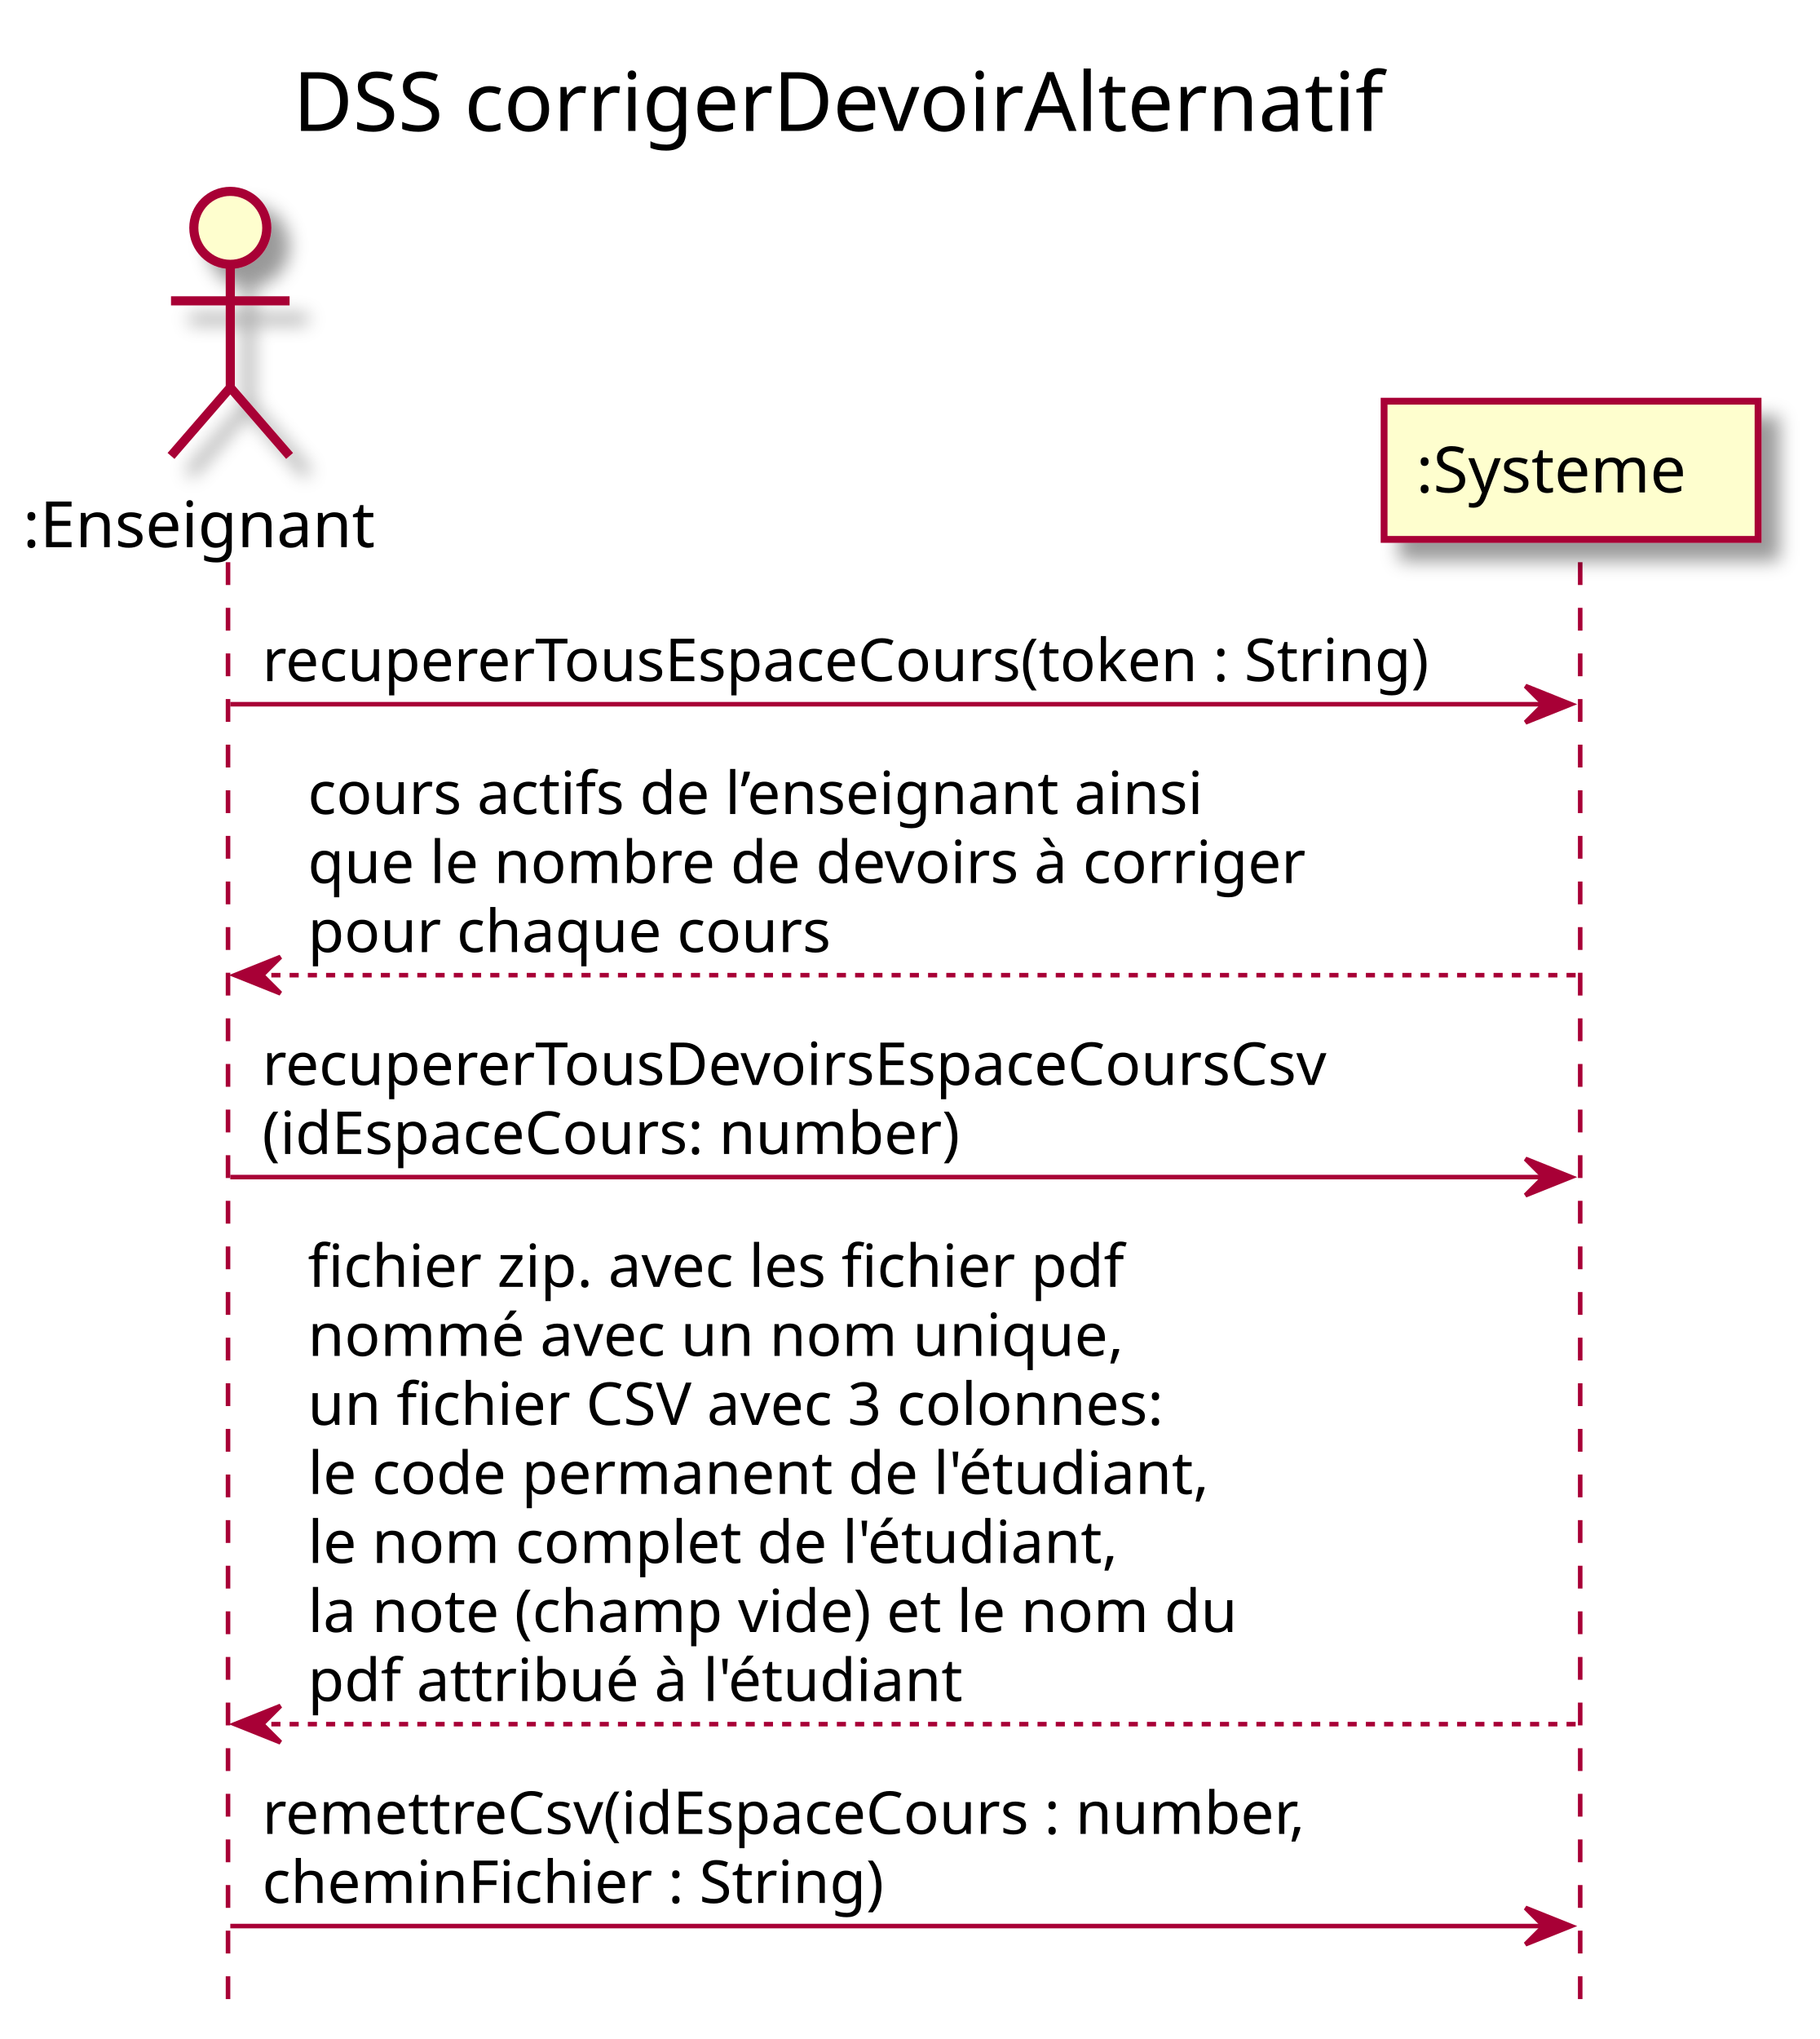
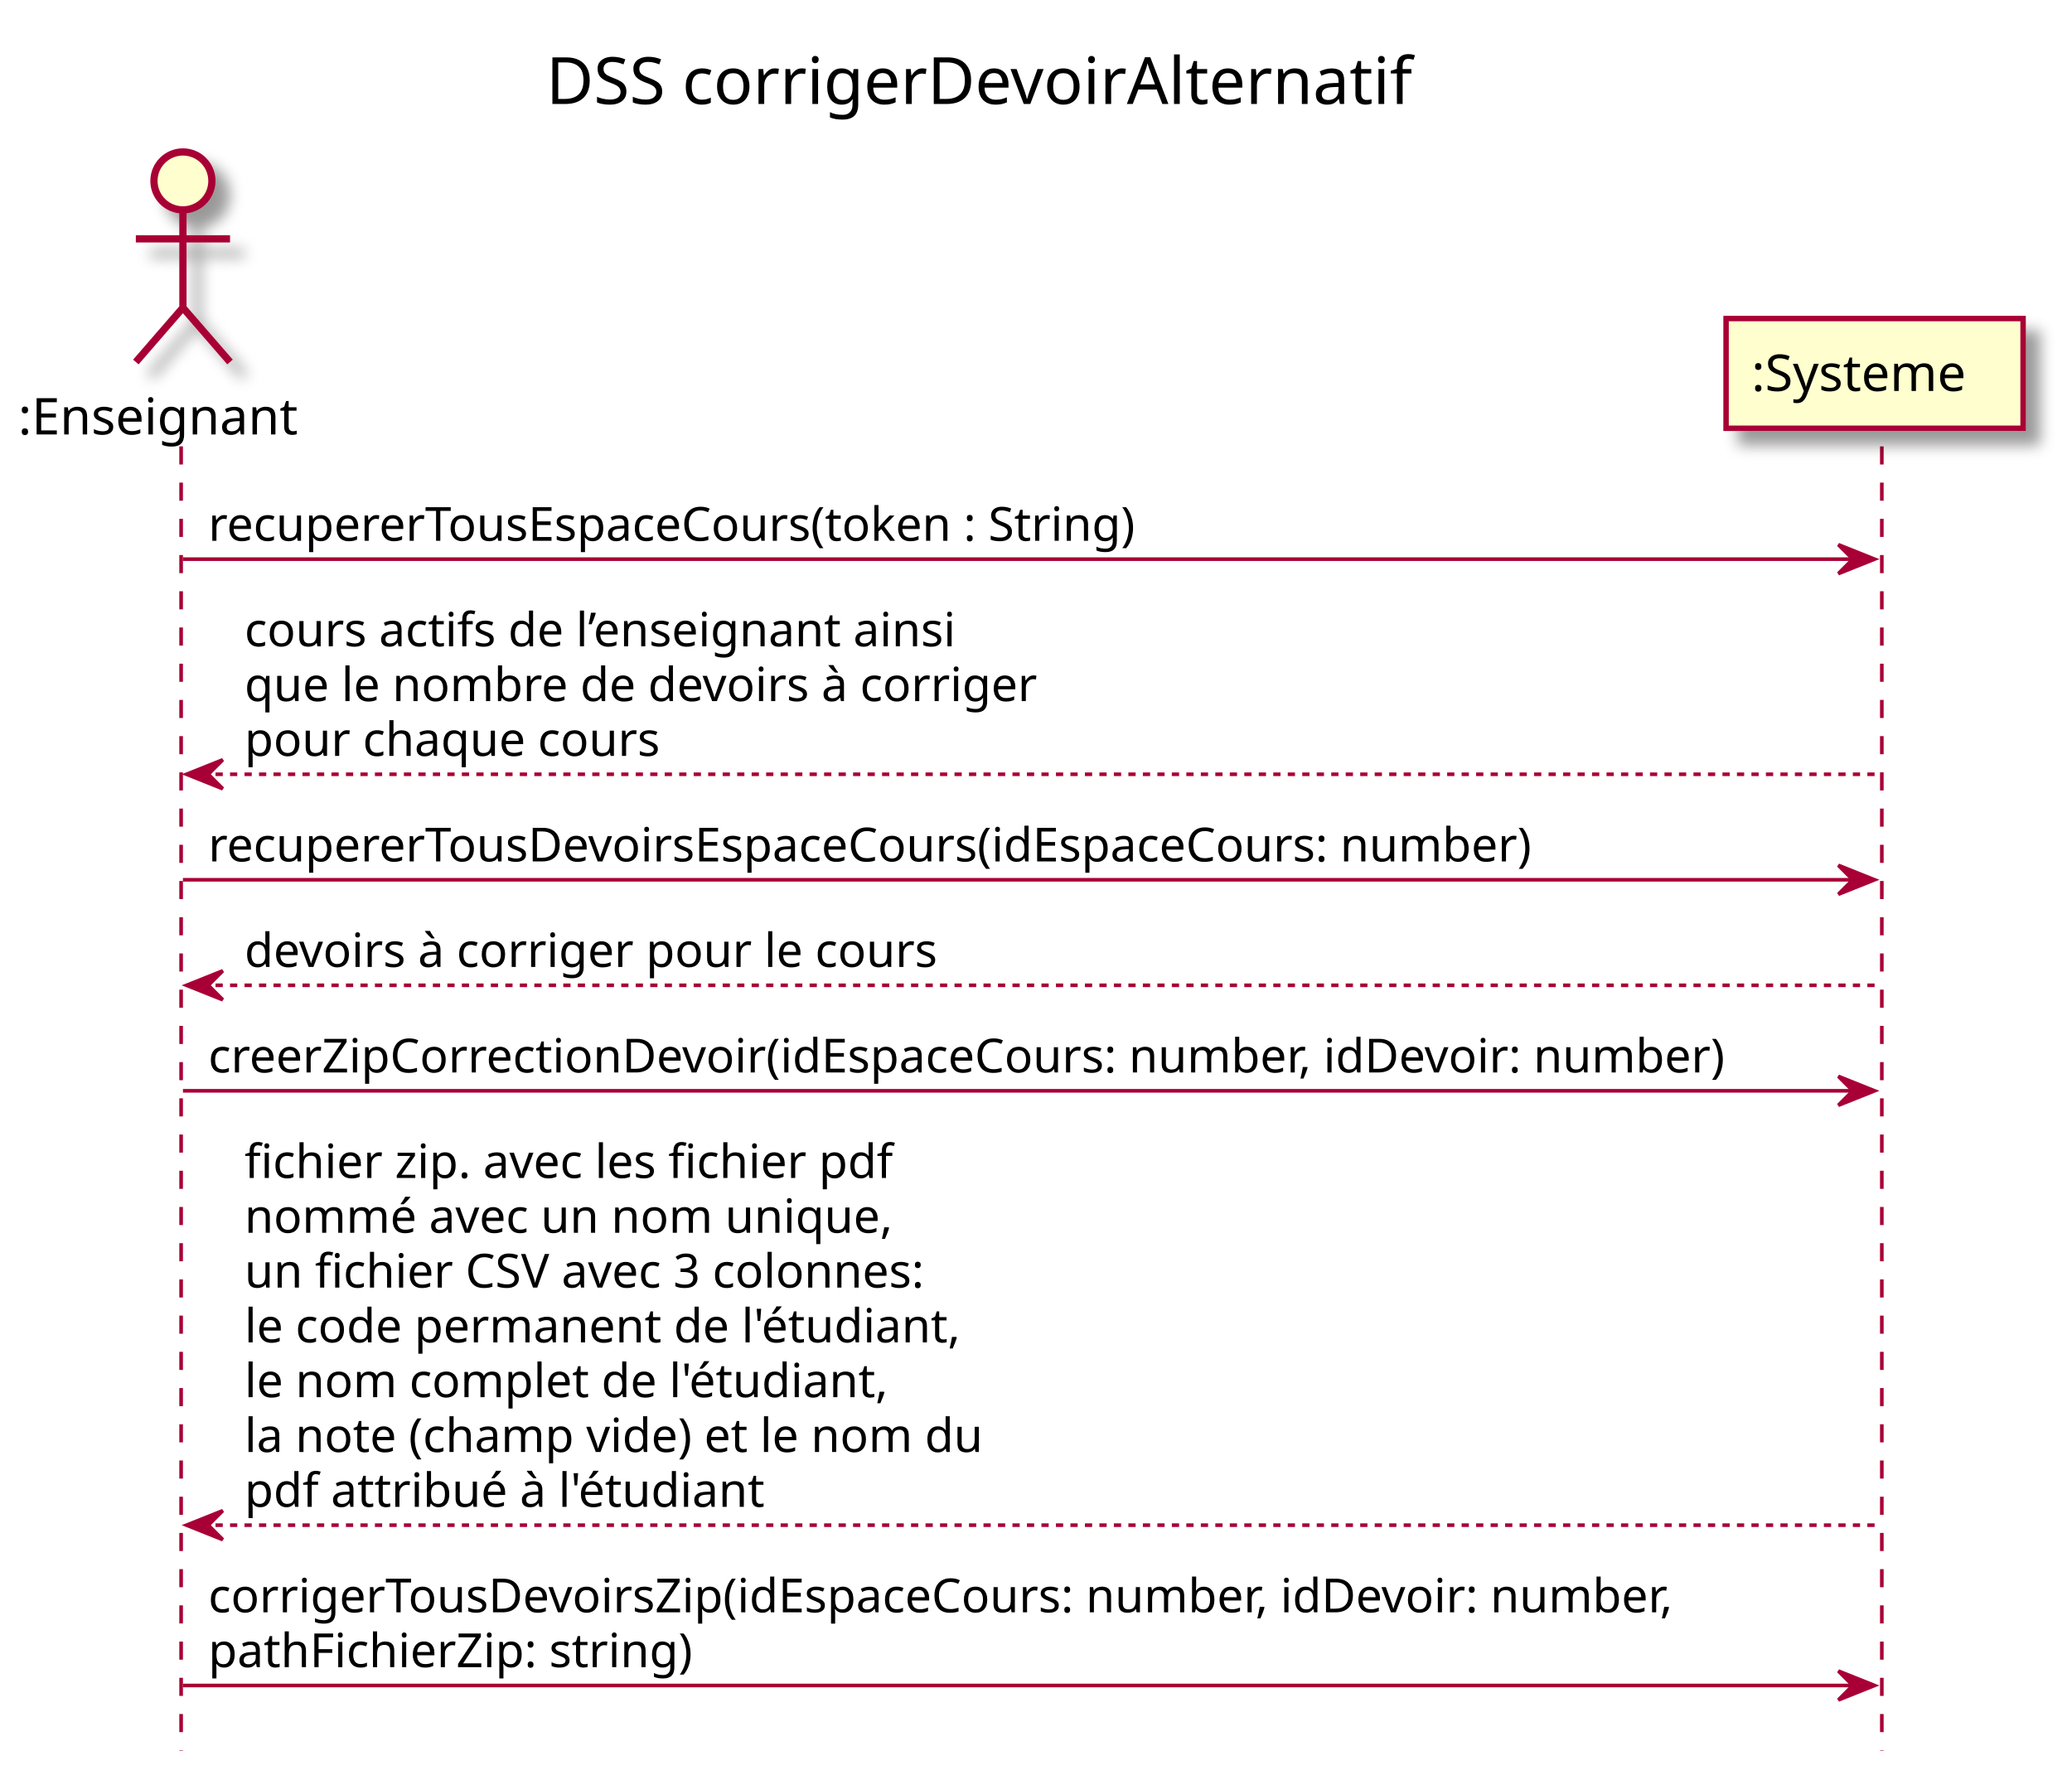
- <svg xmlns="http://www.w3.org/2000/svg" contentScriptType="application/ecmascript" contentStyleType="text/css" height="447px" preserveAspectRatio="none" style="width:399px;height:447px;background:#FFFFFF;" version="1.1" viewBox="0 0 399 447" width="399px" zoomAndPan="magnify">
+ <svg xmlns="http://www.w3.org/2000/svg" contentScriptType="application/ecmascript" contentStyleType="text/css" height="490px" preserveAspectRatio="none" style="width:572px;height:490px;background:#FFFFFF;" version="1.1" viewBox="0 0 572 490" width="572px" zoomAndPan="magnify">
  <defs>
-     <filter height="300%" id="f3obadtb9zi5v" width="300%" x="-1" y="-1">
+     <filter height="300%" id="fwvsv0uryonpo" width="300%" x="-1" y="-1">
      <feGaussianBlur result="blurOut" stdDeviation="2.0" />
      <feColorMatrix in="blurOut" result="blurOut2" type="matrix" values="0 0 0 0 0 0 0 0 0 0 0 0 0 0 0 0 0 0 .4 0" />
      <feOffset dx="4.0" dy="4.0" in="blurOut2" result="blurOut3" />
      <feBlend in="SourceGraphic" in2="blurOut3" mode="normal" />
    </filter>
  </defs>
  <g>
-     <text fill="#000000" font-family="sans-serif" font-size="18" lengthAdjust="spacing" textLength="266" x="64.25" y="28.708">DSS corrigerDevoirAlternatif</text>
-     <line style="stroke:#A80036;stroke-width:1.0;stroke-dasharray:5.0,5.0;" x1="50" x2="50" y1="123.25" y2="440.242" />
-     <line style="stroke:#A80036;stroke-width:1.0;stroke-dasharray:5.0,5.0;" x1="346.5" x2="346.5" y1="123.25" y2="440.242" />
+     <text fill="#000000" font-family="sans-serif" font-size="18" lengthAdjust="spacing" textLength="266" x="150.75" y="28.708">DSS corrigerDevoirAlternatif</text>
+     <line style="stroke:#A80036;stroke-width:1.0;stroke-dasharray:5.0,5.0;" x1="50" x2="50" y1="123.25" y2="483.375" />
+     <line style="stroke:#A80036;stroke-width:1.0;stroke-dasharray:5.0,5.0;" x1="519.5" x2="519.5" y1="123.25" y2="483.375" />
    <text fill="#000000" font-family="sans-serif" font-size="14" lengthAdjust="spacing" textLength="85" x="5" y="119.948">:Enseignant</text>
-     <ellipse cx="50.5" cy="49.953" fill="#FEFECE" filter="url(#f3obadtb9zi5v)" rx="8" ry="8" style="stroke:#A80036;stroke-width:2.0;" />
-     <path d="M50.5,57.953 L50.5,84.953 M37.5,65.953 L63.5,65.953 M50.5,84.953 L37.5,99.953 M50.5,84.953 L63.5,99.953 " fill="none" filter="url(#f3obadtb9zi5v)" style="stroke:#A80036;stroke-width:2.0;" />
-     <rect fill="#FEFECE" filter="url(#f3obadtb9zi5v)" height="30.297" style="stroke:#A80036;stroke-width:1.5;" width="82" x="303.5" y="87.953" />
-     <text fill="#000000" font-family="sans-serif" font-size="14" lengthAdjust="spacing" textLength="68" x="310.5" y="107.948">:Systeme</text>
-     <polygon fill="#A80036" points="334.5,150.383,344.5,154.383,334.5,158.383,338.5,154.383" style="stroke:#A80036;stroke-width:1.0;" />
-     <line style="stroke:#A80036;stroke-width:1.0;" x1="50.5" x2="340.5" y1="154.383" y2="154.383" />
+     <ellipse cx="50.5" cy="49.953" fill="#FEFECE" filter="url(#fwvsv0uryonpo)" rx="8" ry="8" style="stroke:#A80036;stroke-width:2.0;" />
+     <path d="M50.5,57.953 L50.5,84.953 M37.5,65.953 L63.5,65.953 M50.5,84.953 L37.5,99.953 M50.5,84.953 L63.5,99.953 " fill="none" filter="url(#fwvsv0uryonpo)" style="stroke:#A80036;stroke-width:2.0;" />
+     <rect fill="#FEFECE" filter="url(#fwvsv0uryonpo)" height="30.297" style="stroke:#A80036;stroke-width:1.5;" width="82" x="476.5" y="87.953" />
+     <text fill="#000000" font-family="sans-serif" font-size="14" lengthAdjust="spacing" textLength="68" x="483.5" y="107.948">:Systeme</text>
+     <polygon fill="#A80036" points="507.5,150.383,517.5,154.383,507.5,158.383,511.5,154.383" style="stroke:#A80036;stroke-width:1.0;" />
+     <line style="stroke:#A80036;stroke-width:1.0;" x1="50.5" x2="513.5" y1="154.383" y2="154.383" />
    <text fill="#000000" font-family="sans-serif" font-size="13" lengthAdjust="spacing" textLength="272" x="57.5" y="149.317">recupererTousEspaceCours(token : String)</text>
    <polygon fill="#A80036" points="61.5,209.781,51.5,213.781,61.5,217.781,57.5,213.781" style="stroke:#A80036;stroke-width:1.0;" />
-     <line style="stroke:#A80036;stroke-width:1.0;stroke-dasharray:2.0,2.0;" x1="55.5" x2="345.5" y1="213.781" y2="213.781" />
+     <line style="stroke:#A80036;stroke-width:1.0;stroke-dasharray:2.0,2.0;" x1="55.5" x2="518.5" y1="213.781" y2="213.781" />
    <text fill="#000000" font-family="sans-serif" font-size="13" lengthAdjust="spacing" textLength="209" x="67.5" y="178.45">cours actifs de l’enseignant ainsi</text>
    <text fill="#000000" font-family="sans-serif" font-size="13" lengthAdjust="spacing" textLength="229" x="67.5" y="193.583">que le nombre de devoirs à corriger</text>
    <text fill="#000000" font-family="sans-serif" font-size="13" lengthAdjust="spacing" textLength="119" x="67.5" y="208.715">pour chaque cours</text>
-     <polygon fill="#A80036" points="334.5,254.047,344.5,258.047,334.5,262.047,338.5,258.047" style="stroke:#A80036;stroke-width:1.0;" />
-     <line style="stroke:#A80036;stroke-width:1.0;" x1="50.5" x2="340.5" y1="258.047" y2="258.047" />
-     <text fill="#000000" font-family="sans-serif" font-size="13" lengthAdjust="spacing" textLength="249" x="57.5" y="237.848">recupererTousDevoirsEspaceCoursCsv</text>
-     <text fill="#000000" font-family="sans-serif" font-size="13" lengthAdjust="spacing" textLength="163" x="57.5" y="252.981">(idEspaceCours: number)</text>
-     <polygon fill="#A80036" points="61.5,373.977,51.5,377.977,61.5,381.977,57.5,377.977" style="stroke:#A80036;stroke-width:1.0;" />
-     <line style="stroke:#A80036;stroke-width:1.0;stroke-dasharray:2.0,2.0;" x1="55.5" x2="345.5" y1="377.977" y2="377.977" />
-     <text fill="#000000" font-family="sans-serif" font-size="13" lengthAdjust="spacing" textLength="190" x="67.5" y="282.114">fichier zip. avec les fichier pdf</text>
-     <text fill="#000000" font-family="sans-serif" font-size="13" lengthAdjust="spacing" textLength="189" x="67.5" y="297.247">nommé avec un nom unique,</text>
-     <text fill="#000000" font-family="sans-serif" font-size="13" lengthAdjust="spacing" textLength="202" x="67.5" y="312.379">un fichier CSV avec 3 colonnes:</text>
-     <text fill="#000000" font-family="sans-serif" font-size="13" lengthAdjust="spacing" textLength="208" x="67.5" y="327.512">le code permanent de l'étudiant,</text>
-     <text fill="#000000" font-family="sans-serif" font-size="13" lengthAdjust="spacing" textLength="187" x="67.5" y="342.645">le nom complet de l'étudiant,</text>
-     <text fill="#000000" font-family="sans-serif" font-size="13" lengthAdjust="spacing" textLength="218" x="67.5" y="357.778">la note (champ vide) et le nom du</text>
-     <text fill="#000000" font-family="sans-serif" font-size="13" lengthAdjust="spacing" textLength="150" x="67.5" y="372.911">pdf attribué à l'étudiant</text>
-     <polygon fill="#A80036" points="334.5,418.242,344.5,422.242,334.5,426.242,338.5,422.242" style="stroke:#A80036;stroke-width:1.0;" />
-     <line style="stroke:#A80036;stroke-width:1.0;" x1="50.5" x2="340.5" y1="422.242" y2="422.242" />
-     <text fill="#000000" font-family="sans-serif" font-size="13" lengthAdjust="spacing" textLength="247" x="57.5" y="402.043">remettreCsv(idEspaceCours : number,</text>
-     <text fill="#000000" font-family="sans-serif" font-size="13" lengthAdjust="spacing" textLength="143" x="57.5" y="417.176">cheminFichier : String)</text>
+     <polygon fill="#A80036" points="507.5,238.914,517.5,242.914,507.5,246.914,511.5,242.914" style="stroke:#A80036;stroke-width:1.0;" />
+     <line style="stroke:#A80036;stroke-width:1.0;" x1="50.5" x2="513.5" y1="242.914" y2="242.914" />
+     <text fill="#000000" font-family="sans-serif" font-size="13" lengthAdjust="spacing" textLength="388" x="57.5" y="237.848">recupererTousDevoirsEspaceCours(idEspaceCours: number)</text>
+     <polygon fill="#A80036" points="61.5,268.047,51.5,272.047,61.5,276.047,57.5,272.047" style="stroke:#A80036;stroke-width:1.0;" />
+     <line style="stroke:#A80036;stroke-width:1.0;stroke-dasharray:2.0,2.0;" x1="55.5" x2="518.5" y1="272.047" y2="272.047" />
+     <text fill="#000000" font-family="sans-serif" font-size="13" lengthAdjust="spacing" textLength="199" x="67.5" y="266.981">devoirs à corriger pour le cours</text>
+     <polygon fill="#A80036" points="507.5,297.18,517.5,301.18,507.5,305.18,511.5,301.18" style="stroke:#A80036;stroke-width:1.0;" />
+     <line style="stroke:#A80036;stroke-width:1.0;" x1="50.5" x2="513.5" y1="301.18" y2="301.18" />
+     <text fill="#000000" font-family="sans-serif" font-size="13" lengthAdjust="spacing" textLength="445" x="57.5" y="296.114">creerZipCorrectionDevoir(idEspaceCours: number, idDevoir: number)</text>
+     <polygon fill="#A80036" points="61.5,417.109,51.5,421.109,61.5,425.109,57.5,421.109" style="stroke:#A80036;stroke-width:1.0;" />
+     <line style="stroke:#A80036;stroke-width:1.0;stroke-dasharray:2.0,2.0;" x1="55.5" x2="518.5" y1="421.109" y2="421.109" />
+     <text fill="#000000" font-family="sans-serif" font-size="13" lengthAdjust="spacing" textLength="190" x="67.5" y="325.247">fichier zip. avec les fichier pdf</text>
+     <text fill="#000000" font-family="sans-serif" font-size="13" lengthAdjust="spacing" textLength="189" x="67.5" y="340.379">nommé avec un nom unique,</text>
+     <text fill="#000000" font-family="sans-serif" font-size="13" lengthAdjust="spacing" textLength="202" x="67.5" y="355.512">un fichier CSV avec 3 colonnes:</text>
+     <text fill="#000000" font-family="sans-serif" font-size="13" lengthAdjust="spacing" textLength="208" x="67.5" y="370.645">le code permanent de l'étudiant,</text>
+     <text fill="#000000" font-family="sans-serif" font-size="13" lengthAdjust="spacing" textLength="187" x="67.5" y="385.778">le nom complet de l'étudiant,</text>
+     <text fill="#000000" font-family="sans-serif" font-size="13" lengthAdjust="spacing" textLength="218" x="67.5" y="400.911">la note (champ vide) et le nom du</text>
+     <text fill="#000000" font-family="sans-serif" font-size="13" lengthAdjust="spacing" textLength="150" x="67.5" y="416.043">pdf attribué à l'étudiant</text>
+     <polygon fill="#A80036" points="507.5,461.375,517.5,465.375,507.5,469.375,511.5,465.375" style="stroke:#A80036;stroke-width:1.0;" />
+     <line style="stroke:#A80036;stroke-width:1.0;" x1="50.5" x2="513.5" y1="465.375" y2="465.375" />
+     <text fill="#000000" font-family="sans-serif" font-size="13" lengthAdjust="spacing" textLength="432" x="57.5" y="445.176">corrigerTousDevoirsZip(idEspaceCours: number, idDevoir: number,</text>
+     <text fill="#000000" font-family="sans-serif" font-size="13" lengthAdjust="spacing" textLength="141" x="57.5" y="460.309">pathFichierZip: string)</text>
  </g>
</svg>
